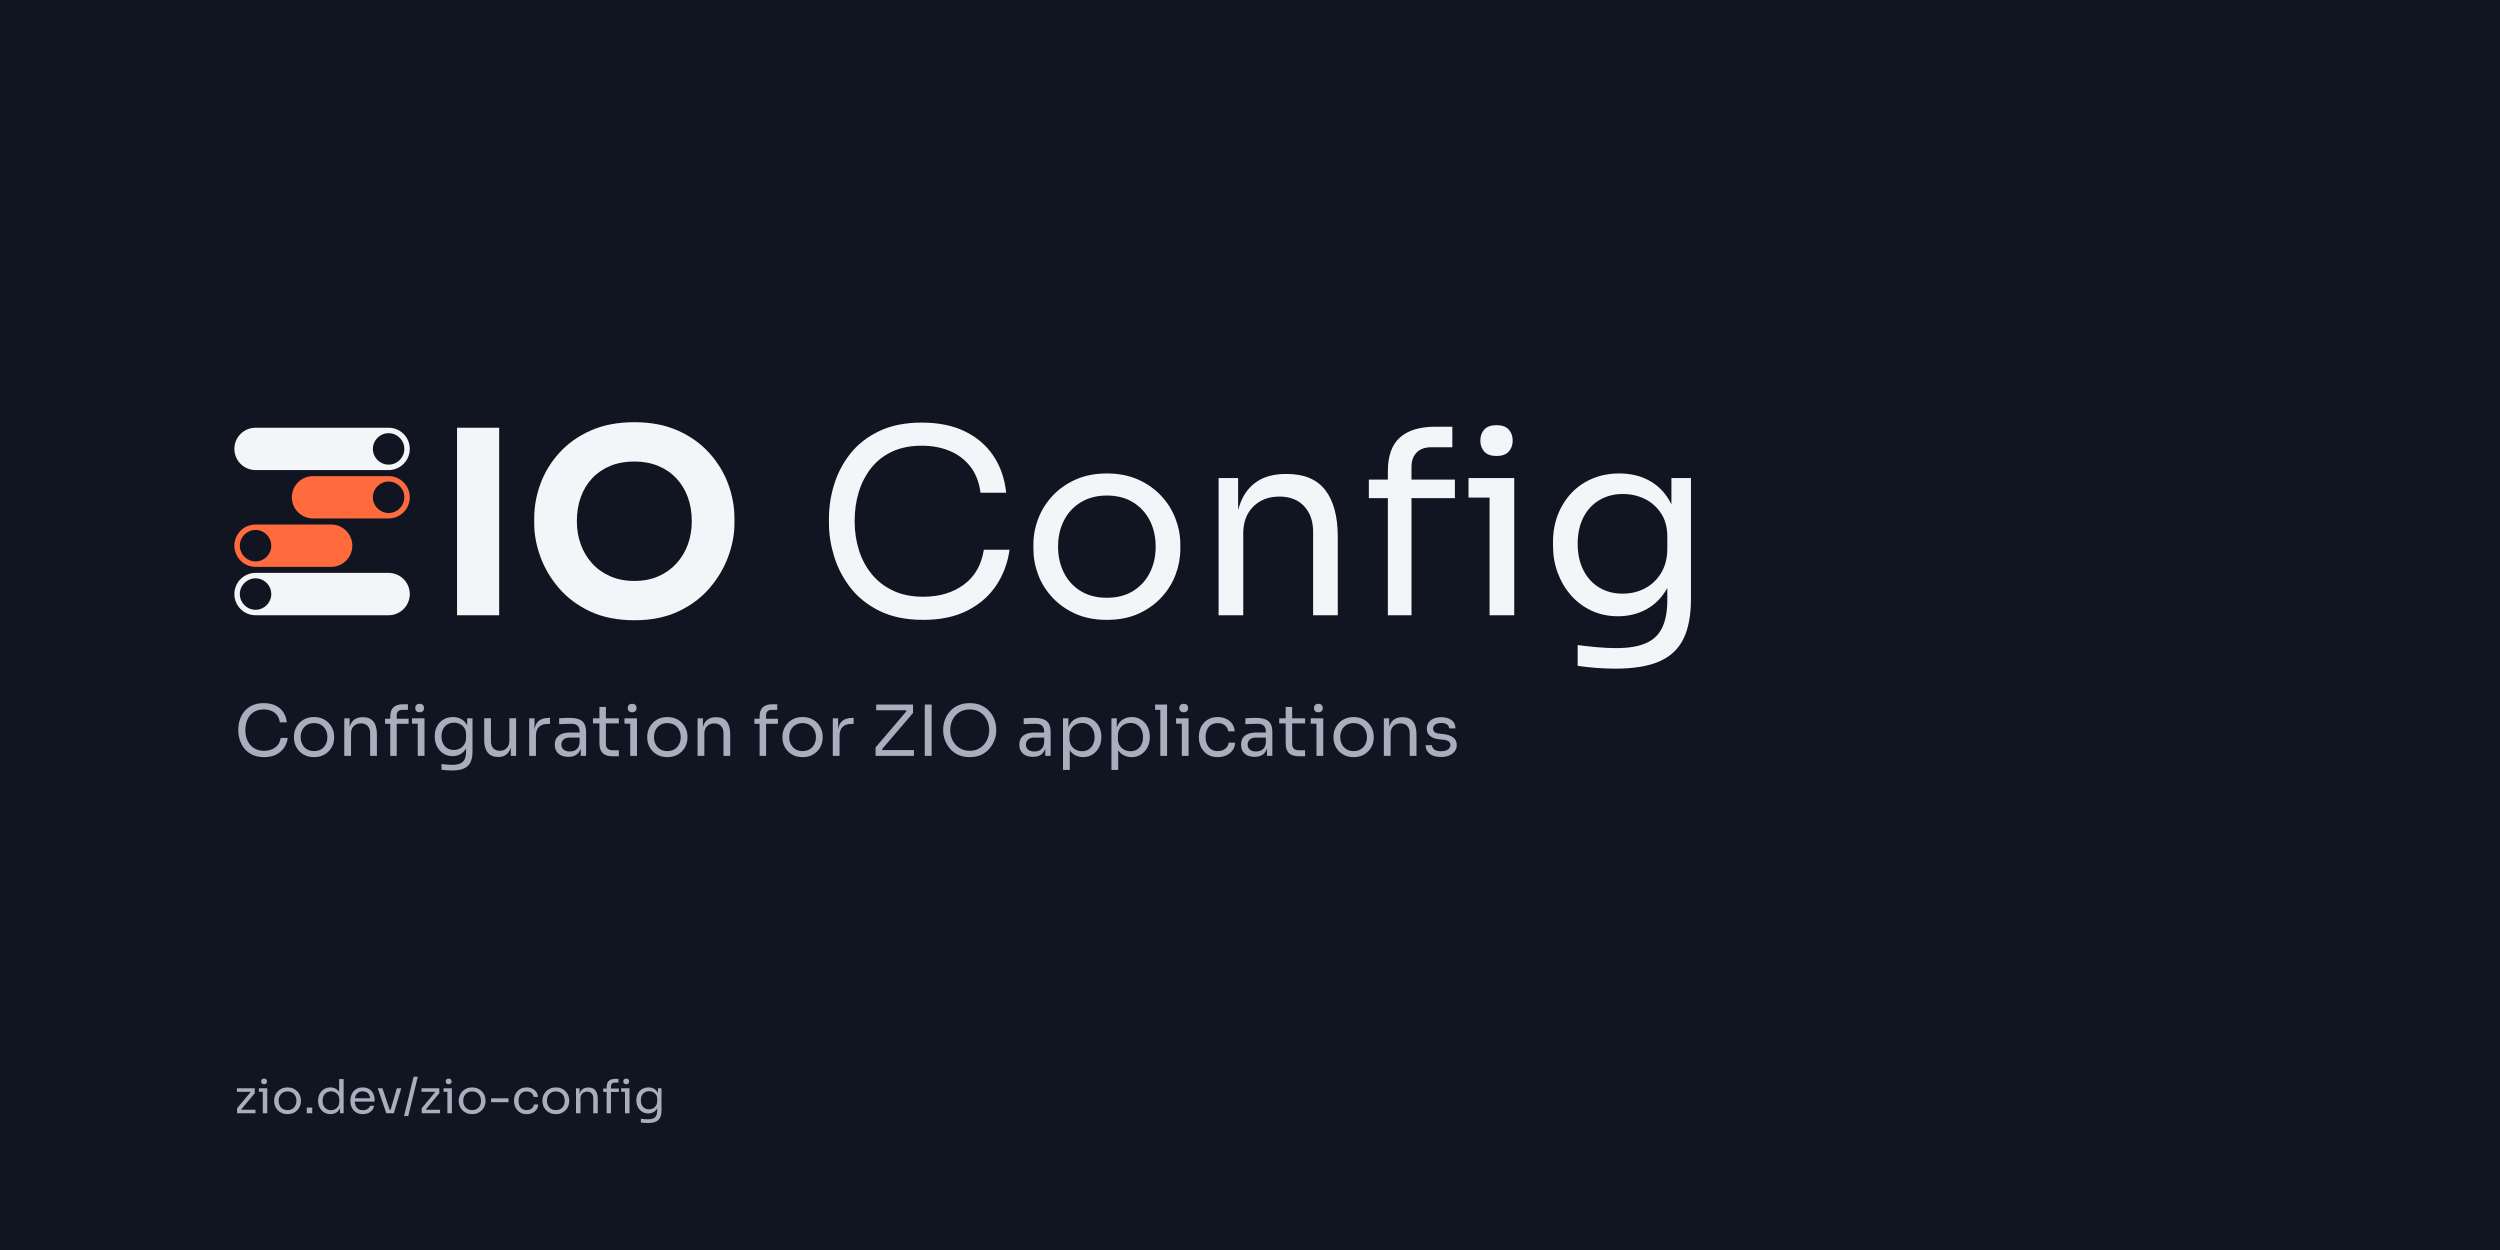
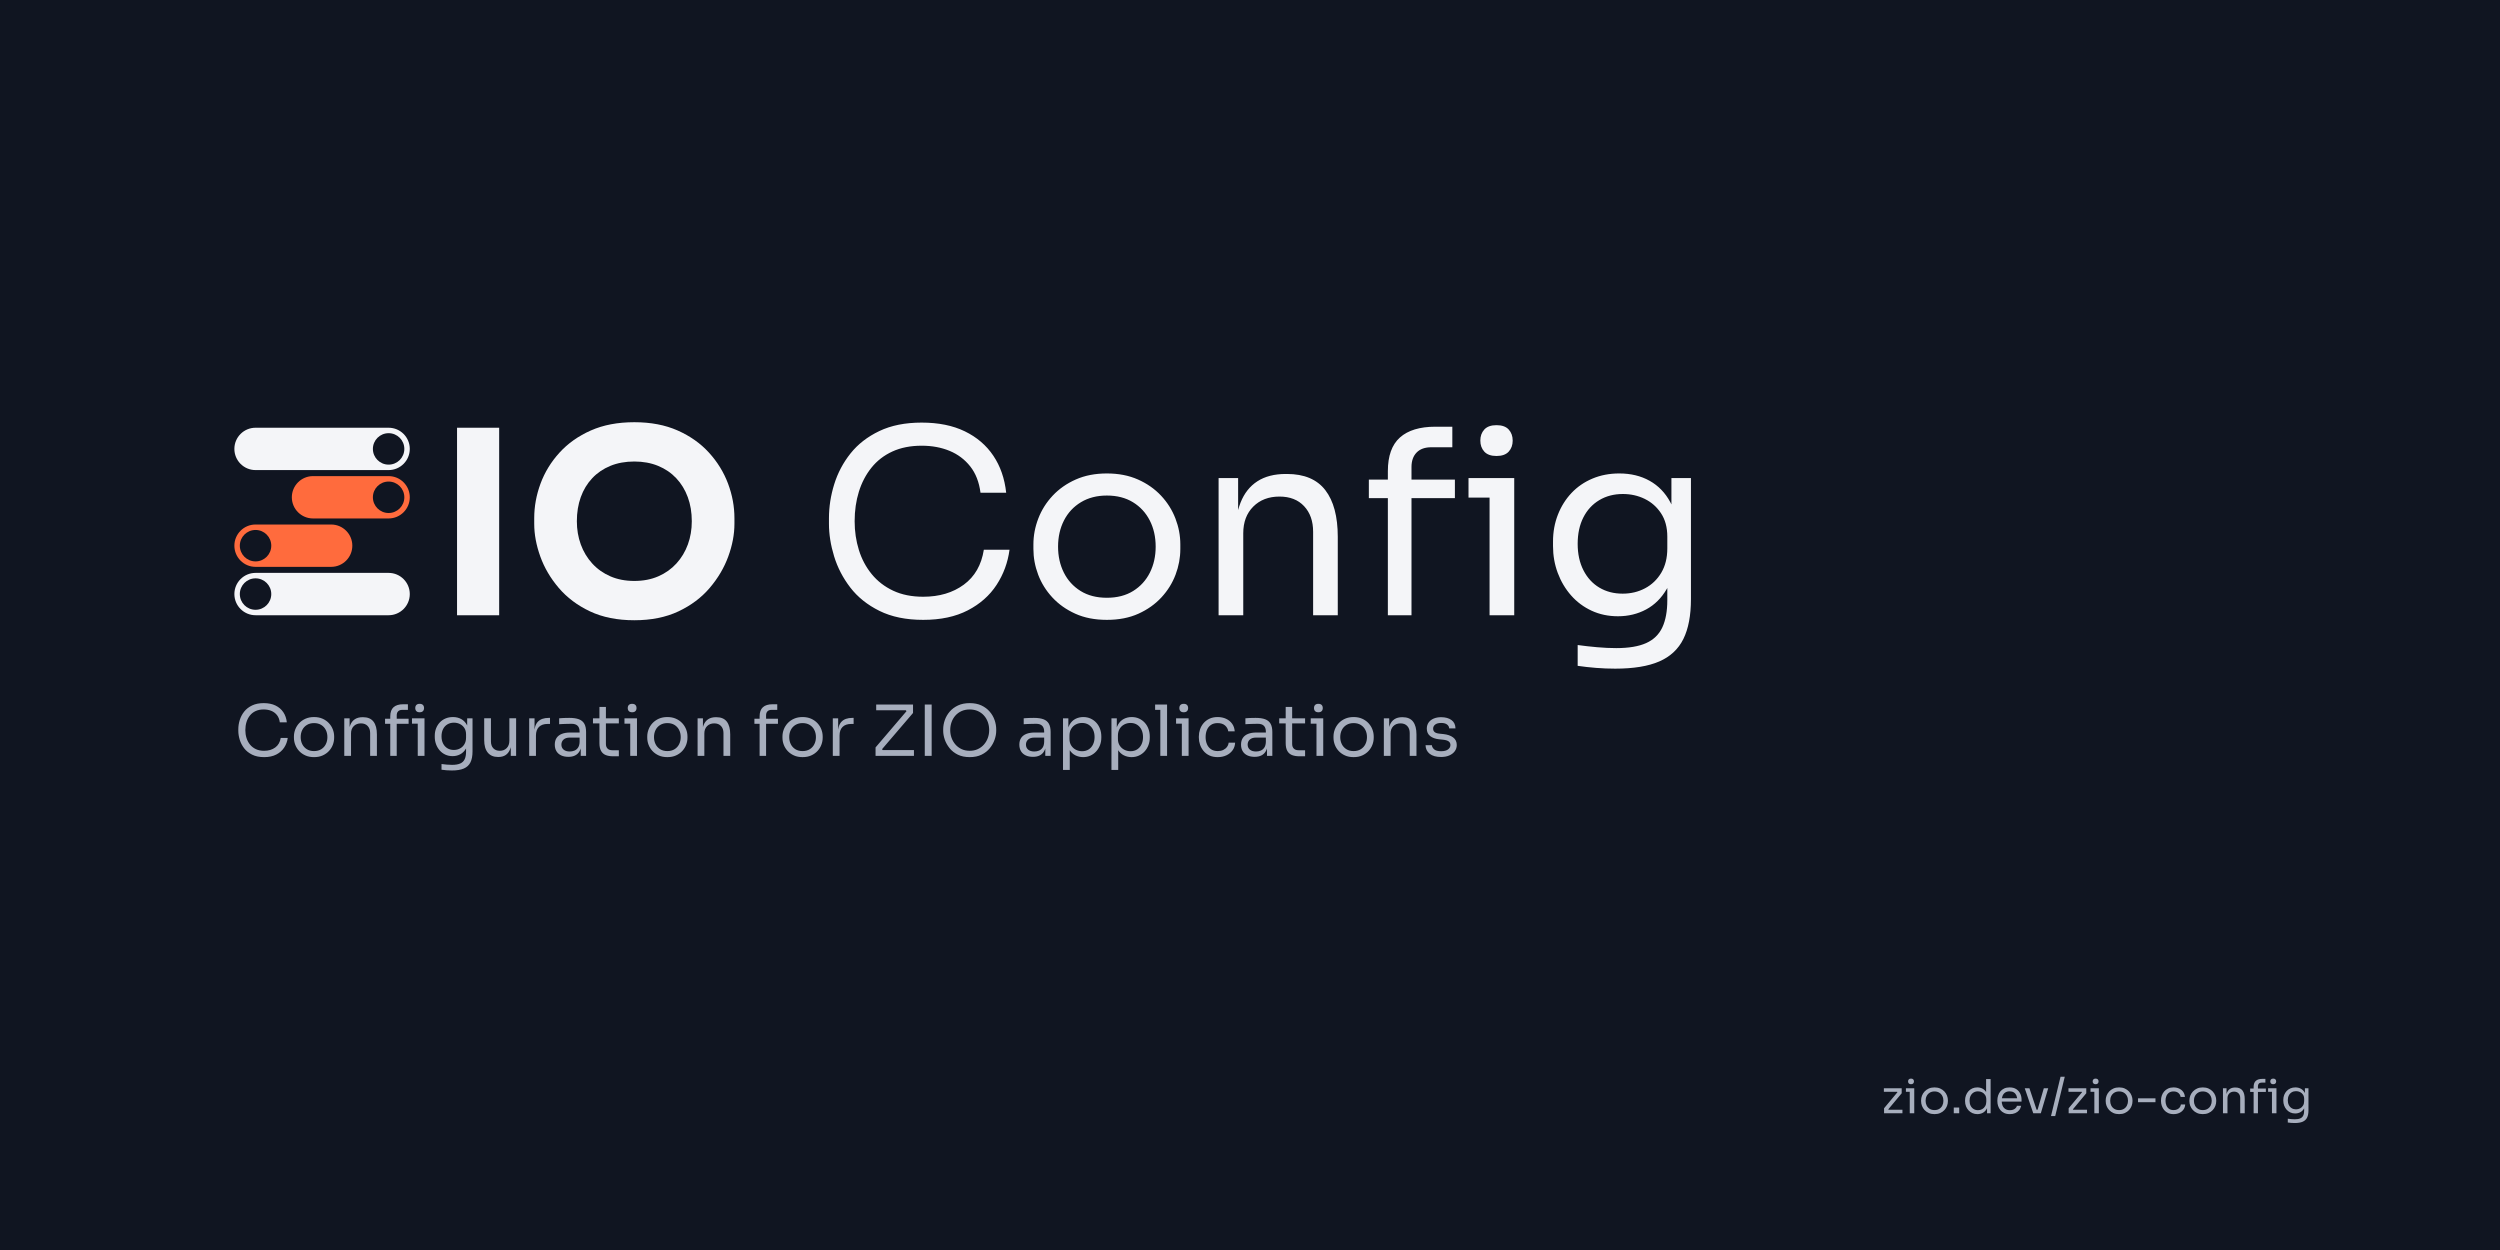
<svg xmlns="http://www.w3.org/2000/svg" width="1280" height="640" viewBox="0 0 1280 640">
  <rect width="100%" height="100%" fill="#101521" />
  <mask id="z5">
    <rect x="-5000" y="-5000" width="10000" height="10000" fill="#fff" />
    <circle cx="198.97" cy="229.84" r="8.05" fill="#000" />
    <circle cx="198.97" cy="254.61" r="8.05" fill="#000" />
    <circle cx="130.84" cy="279.39" r="8.05" fill="#000" />
    <circle cx="130.84" cy="304.16" r="8.05" fill="#000" />
  </mask>
  <g mask="url(#z5)">
    <rect x="120.00" y="219.00" width="89.81" height="21.68" rx="10.84" fill="#F4F5F8" />
    <rect x="149.42" y="243.77" width="60.39" height="21.68" rx="10.84" fill="#FF6B3D" />
    <rect x="120.00" y="268.55" width="60.39" height="21.68" rx="10.84" fill="#FF6B3D" />
    <rect x="120.00" y="293.32" width="89.81" height="21.68" rx="10.84" fill="#F4F5F8" />
  </g>
  <path d="M234.004 315.0V219.0H255.571V315.0ZM324.776 317.564Q311.691 317.564 302.059 313.011Q292.426 308.458 286.08 301.011Q279.735 293.564 276.628 284.918Q273.522 276.271 273.522 268.184V265.29Q273.522 256.348 276.743 247.619Q279.965 238.89 286.442 231.773Q292.919 224.655 302.486 220.414Q312.053 216.173 324.776 216.173Q337.401 216.173 346.968 220.414Q356.535 224.655 363.012 231.773Q369.489 238.89 372.76 247.619Q376.031 256.348 376.031 265.29V268.184Q376.031 276.271 372.875 284.918Q369.719 293.564 363.374 301.011Q357.028 308.458 347.395 313.011Q337.763 317.564 324.776 317.564ZM324.776 297.444Q331.615 297.444 337.056 295.077Q342.497 292.71 346.343 288.485Q350.19 284.26 352.195 278.737Q354.201 273.214 354.201 266.868Q354.201 260.129 352.146 254.54Q350.091 248.951 346.245 244.858Q342.398 240.764 336.957 238.529Q331.516 236.293 324.776 236.293Q317.938 236.293 312.497 238.529Q307.056 240.764 303.209 244.858Q299.363 248.951 297.357 254.54Q295.352 260.129 295.352 266.868Q295.352 273.214 297.357 278.737Q299.363 284.26 303.209 288.485Q307.056 292.71 312.497 295.077Q317.938 297.444 324.776 297.444Z" fill="#F4F5F8" />
  <path d="M472.689 317.367Q459.538 317.367 450.267 312.764Q440.995 308.162 435.341 300.797Q429.686 293.433 427.056 284.819Q424.426 276.205 424.426 268.184V265.29Q424.426 256.611 427.122 247.932Q429.817 239.252 435.472 232.151Q441.127 225.049 450.201 220.71Q459.275 216.37 471.9 216.37Q484.787 216.37 493.993 220.841Q503.198 225.312 508.59 233.334Q513.982 241.356 515.165 252.271H502.015Q500.963 244.118 496.754 238.792Q492.546 233.466 486.168 230.836Q479.79 228.205 471.9 228.205Q463.352 228.205 456.908 231.164Q450.464 234.123 446.19 239.449Q441.916 244.775 439.746 251.745Q437.576 258.715 437.576 266.868Q437.576 274.627 439.746 281.597Q441.916 288.567 446.322 293.959Q450.727 299.351 457.302 302.441Q463.878 305.532 472.689 305.532Q485.05 305.532 493.467 299.351Q501.883 293.17 503.724 281.466H516.875Q515.56 291.329 510.234 299.482Q504.908 307.636 495.505 312.501Q486.102 317.367 472.689 317.367ZM566.716 317.367Q557.511 317.367 550.541 314.211Q543.571 311.055 538.771 305.86Q533.971 300.666 531.538 294.222Q529.105 287.778 529.105 281.071V278.704Q529.105 271.997 531.604 265.488Q534.102 258.978 538.968 253.784Q543.834 248.589 550.804 245.499Q557.774 242.408 566.716 242.408Q575.659 242.408 582.628 245.499Q589.598 248.589 594.464 253.784Q599.33 258.978 601.828 265.488Q604.327 271.997 604.327 278.704V281.071Q604.327 287.778 601.894 294.222Q599.461 300.666 594.661 305.86Q589.861 311.055 582.891 314.211Q575.922 317.367 566.716 317.367ZM566.716 306.058Q574.606 306.058 580.195 302.573Q585.785 299.088 588.743 293.17Q591.702 287.252 591.702 279.888Q591.702 272.392 588.678 266.474Q585.653 260.556 580.064 257.137Q574.475 253.718 566.716 253.718Q559.089 253.718 553.434 257.137Q547.779 260.556 544.754 266.474Q541.73 272.392 541.73 279.888Q541.73 287.252 544.689 293.17Q547.648 299.088 553.237 302.573Q558.826 306.058 566.716 306.058ZM623.922 315.0V244.775H633.916V274.89H632.338Q632.338 264.501 635.165 257.334Q637.993 250.167 643.779 246.419Q649.565 242.671 658.376 242.671H658.902Q672.185 242.671 678.563 250.956Q684.941 259.241 684.941 274.89V315.0H672.316V272.26Q672.316 264.107 667.713 259.175Q663.111 254.244 655.089 254.244Q646.804 254.244 641.675 259.373Q636.546 264.501 636.546 273.049V315.0ZM710.585 315.0V241.225Q710.585 229.521 716.765 223.997Q722.946 218.474 734.913 218.474H743.593V228.995H732.809Q727.943 228.995 725.313 231.69Q722.683 234.386 722.683 239.121V315.0ZM700.853 255.033V245.564H744.908V255.033ZM762.661 315.0V244.775H775.286V315.0ZM751.878 254.77V244.775H775.286V254.77ZM766.212 233.466Q762.004 233.466 759.965 231.23Q757.927 228.995 757.927 225.575Q757.927 222.156 759.965 219.921Q762.004 217.685 766.212 217.685Q770.42 217.685 772.459 219.921Q774.497 222.156 774.497 225.575Q774.497 228.995 772.459 231.23Q770.42 233.466 766.212 233.466ZM826.968 342.353Q822.102 342.353 817.171 341.959Q812.239 341.564 807.768 340.907V330.255Q812.502 330.912 817.697 331.373Q822.891 331.833 827.494 331.833Q837.094 331.833 842.815 329.268Q848.535 326.704 851.1 321.247Q853.664 315.789 853.664 307.241V293.827L857.872 283.833Q857.478 294.485 853.401 301.521Q849.324 308.556 842.815 312.041Q836.305 315.526 828.415 315.526Q821.05 315.526 814.935 312.699Q808.82 309.871 804.415 304.874Q800.009 299.877 797.576 293.367Q795.143 286.858 795.143 279.625V277.258Q795.143 269.893 797.642 263.515Q800.141 257.137 804.612 252.403Q809.083 247.668 815.33 245.038Q821.576 242.408 829.072 242.408Q837.883 242.408 844.59 246.156Q851.297 249.904 855.176 257.071Q859.056 264.238 859.45 274.627L855.768 274.759V244.775H865.763V306.715Q865.763 319.34 861.883 327.164Q858.004 334.989 849.522 338.671Q841.039 342.353 826.968 342.353ZM830.782 303.953Q837.094 303.953 842.289 301.192Q847.483 298.43 850.574 293.236Q853.664 288.041 853.664 280.808V274.759Q853.664 267.658 850.442 262.792Q847.22 257.926 842.091 255.427Q836.963 252.929 830.913 252.929Q824.075 252.929 818.815 256.085Q813.554 259.241 810.661 264.962Q807.768 270.682 807.768 278.441Q807.768 286.2 810.727 291.986Q813.686 297.773 818.88 300.863Q824.075 303.953 830.782 303.953Z" fill="#F4F5F8" />
  <path d="M135.228 387.648Q131.628 387.648 129.09 386.388Q126.552 385.128 125.004 383.112Q123.456 381.096 122.736 378.738Q122.016 376.38 122.016 374.184V373.392Q122.016 371.016 122.754 368.64Q123.492 366.264 125.04 364.32Q126.588 362.376 129.072 361.188Q131.556 360.0 135.012 360.0Q138.54 360.0 141.06 361.224Q143.58 362.448 145.056 364.644Q146.532 366.84 146.856 369.828H143.256Q142.968 367.596 141.816 366.138Q140.664 364.68 138.918 363.96Q137.172 363.24 135.012 363.24Q132.672 363.24 130.908 364.05Q129.144 364.86 127.974 366.318Q126.804 367.776 126.21 369.684Q125.616 371.592 125.616 373.824Q125.616 375.948 126.21 377.856Q126.804 379.764 128.01 381.24Q129.216 382.716 131.016 383.562Q132.816 384.408 135.228 384.408Q138.612 384.408 140.916 382.716Q143.22 381.024 143.724 377.82H147.324Q146.964 380.52 145.506 382.752Q144.048 384.984 141.474 386.316Q138.9 387.648 135.228 387.648ZM160.788 387.648Q158.268 387.648 156.36 386.784Q154.452 385.92 153.138 384.498Q151.824 383.076 151.158 381.312Q150.492 379.548 150.492 377.712V377.064Q150.492 375.228 151.176 373.446Q151.86 371.664 153.192 370.242Q154.524 368.82 156.432 367.974Q158.34 367.128 160.788 367.128Q163.236 367.128 165.144 367.974Q167.052 368.82 168.384 370.242Q169.716 371.664 170.4 373.446Q171.084 375.228 171.084 377.064V377.712Q171.084 379.548 170.418 381.312Q169.752 383.076 168.438 384.498Q167.124 385.92 165.216 386.784Q163.308 387.648 160.788 387.648ZM160.788 384.552Q162.948 384.552 164.478 383.598Q166.008 382.644 166.818 381.024Q167.628 379.404 167.628 377.388Q167.628 375.336 166.8 373.716Q165.972 372.096 164.442 371.16Q162.912 370.224 160.788 370.224Q158.7 370.224 157.152 371.16Q155.604 372.096 154.776 373.716Q153.948 375.336 153.948 377.388Q153.948 379.404 154.758 381.024Q155.568 382.644 157.098 383.598Q158.628 384.552 160.788 384.552ZM176.268 387.0V367.776H179.004V376.02H178.572Q178.572 373.176 179.346 371.214Q180.12 369.252 181.704 368.226Q183.288 367.2 185.7 367.2H185.844Q189.48 367.2 191.226 369.468Q192.972 371.736 192.972 376.02V387.0H189.516V375.3Q189.516 373.068 188.256 371.718Q186.996 370.368 184.8 370.368Q182.532 370.368 181.128 371.772Q179.724 373.176 179.724 375.516V387.0ZM199.812 387.0V366.804Q199.812 363.6 201.504 362.088Q203.196 360.576 206.472 360.576H208.848V363.456H205.896Q204.564 363.456 203.844 364.194Q203.124 364.932 203.124 366.228V387.0ZM197.148 370.584V367.992H209.208V370.584ZM213.888 387.0V367.776H217.344V387.0ZM210.936 370.512V367.776H217.344V370.512ZM214.86 364.68Q213.708 364.68 213.15 364.068Q212.592 363.456 212.592 362.52Q212.592 361.584 213.15 360.972Q213.708 360.36 214.86 360.36Q216.012 360.36 216.57 360.972Q217.128 361.584 217.128 362.52Q217.128 363.456 216.57 364.068Q216.012 364.68 214.86 364.68ZM231.312 394.488Q229.98 394.488 228.63 394.38Q227.28 394.272 226.056 394.092V391.176Q227.352 391.356 228.774 391.482Q230.196 391.608 231.456 391.608Q234.084 391.608 235.65 390.906Q237.216 390.204 237.918 388.71Q238.62 387.216 238.62 384.876V381.204L239.772 378.468Q239.664 381.384 238.548 383.31Q237.432 385.236 235.65 386.19Q233.868 387.144 231.708 387.144Q229.692 387.144 228.018 386.37Q226.344 385.596 225.138 384.228Q223.932 382.86 223.266 381.078Q222.6 379.296 222.6 377.316V376.668Q222.6 374.652 223.284 372.906Q223.968 371.16 225.192 369.864Q226.416 368.568 228.126 367.848Q229.836 367.128 231.888 367.128Q234.3 367.128 236.136 368.154Q237.972 369.18 239.034 371.142Q240.096 373.104 240.204 375.948L239.196 375.984V367.776H241.932V384.732Q241.932 388.188 240.87 390.33Q239.808 392.472 237.486 393.48Q235.164 394.488 231.312 394.488ZM232.356 383.976Q234.084 383.976 235.506 383.22Q236.928 382.464 237.774 381.042Q238.62 379.62 238.62 377.64V375.984Q238.62 374.04 237.738 372.708Q236.856 371.376 235.452 370.692Q234.048 370.008 232.392 370.008Q230.52 370.008 229.08 370.872Q227.64 371.736 226.848 373.302Q226.056 374.868 226.056 376.992Q226.056 379.116 226.866 380.7Q227.676 382.284 229.098 383.13Q230.52 383.976 232.356 383.976ZM255 387.576Q251.58 387.576 249.744 385.344Q247.908 383.112 247.908 378.9V367.74H251.364V379.584Q251.364 381.852 252.588 383.13Q253.812 384.408 255.9 384.408Q258.06 384.408 259.428 383.022Q260.796 381.636 260.796 379.224V367.74H264.252V387.0H261.516V378.756H261.948Q261.948 381.6 261.192 383.562Q260.436 385.524 258.942 386.55Q257.448 387.576 255.144 387.576ZM270.948 387.0V367.776H273.684V375.696H273.54Q273.54 371.484 275.394 369.522Q277.248 367.56 280.956 367.56H281.604V370.656H280.38Q277.5 370.656 275.952 372.186Q274.404 373.716 274.404 376.596V387.0ZM297.336 387.0V381.24H296.76V374.58Q296.76 372.6 295.734 371.592Q294.708 370.584 292.728 370.584Q291.612 370.584 290.424 370.62Q289.236 370.656 288.156 370.692Q287.076 370.728 286.284 370.8V367.776Q287.076 367.704 287.958 367.65Q288.84 367.596 289.776 367.578Q290.712 367.56 291.576 367.56Q294.528 367.56 296.4 368.262Q298.272 368.964 299.172 370.548Q300.072 372.132 300.072 374.832V387.0ZM291.036 387.504Q288.876 387.504 287.31 386.766Q285.744 386.028 284.898 384.624Q284.052 383.22 284.052 381.24Q284.052 379.188 284.97 377.82Q285.888 376.452 287.652 375.75Q289.416 375.048 291.9 375.048H297.12V377.64H291.756Q289.668 377.64 288.552 378.648Q287.436 379.656 287.436 381.24Q287.436 382.824 288.552 383.796Q289.668 384.768 291.756 384.768Q292.98 384.768 294.096 384.318Q295.212 383.868 295.95 382.806Q296.688 381.744 296.76 379.872L297.696 381.24Q297.516 383.292 296.706 384.678Q295.896 386.064 294.474 386.784Q293.052 387.504 291.036 387.504ZM313.896 387.216Q311.736 387.216 310.17 386.604Q308.604 385.992 307.758 384.498Q306.912 383.004 306.912 380.448V361.944H310.224V380.88Q310.224 382.428 311.07 383.274Q311.916 384.12 313.464 384.12H316.848V387.216ZM303.6 370.368V367.776H316.848V370.368ZM322.68 387.0V367.776H326.136V387.0ZM319.728 370.512V367.776H326.136V370.512ZM323.652 364.68Q322.5 364.68 321.942 364.068Q321.384 363.456 321.384 362.52Q321.384 361.584 321.942 360.972Q322.5 360.36 323.652 360.36Q324.804 360.36 325.362 360.972Q325.92 361.584 325.92 362.52Q325.92 363.456 325.362 364.068Q324.804 364.68 323.652 364.68ZM341.688 387.648Q339.168 387.648 337.26 386.784Q335.352 385.92 334.038 384.498Q332.724 383.076 332.058 381.312Q331.392 379.548 331.392 377.712V377.064Q331.392 375.228 332.076 373.446Q332.76 371.664 334.092 370.242Q335.424 368.82 337.332 367.974Q339.24 367.128 341.688 367.128Q344.136 367.128 346.044 367.974Q347.952 368.82 349.284 370.242Q350.616 371.664 351.3 373.446Q351.984 375.228 351.984 377.064V377.712Q351.984 379.548 351.318 381.312Q350.652 383.076 349.338 384.498Q348.024 385.92 346.116 386.784Q344.208 387.648 341.688 387.648ZM341.688 384.552Q343.848 384.552 345.378 383.598Q346.908 382.644 347.718 381.024Q348.528 379.404 348.528 377.388Q348.528 375.336 347.7 373.716Q346.872 372.096 345.342 371.16Q343.812 370.224 341.688 370.224Q339.6 370.224 338.052 371.16Q336.504 372.096 335.676 373.716Q334.848 375.336 334.848 377.388Q334.848 379.404 335.658 381.024Q336.468 382.644 337.998 383.598Q339.528 384.552 341.688 384.552ZM357.168 387.0V367.776H359.904V376.02H359.472Q359.472 373.176 360.246 371.214Q361.02 369.252 362.604 368.226Q364.188 367.2 366.6 367.2H366.744Q370.38 367.2 372.126 369.468Q373.872 371.736 373.872 376.02V387.0H370.416V375.3Q370.416 373.068 369.156 371.718Q367.896 370.368 365.7 370.368Q363.432 370.368 362.028 371.772Q360.624 373.176 360.624 375.516V387.0ZM388.92 387.0V366.804Q388.92 363.6 390.612 362.088Q392.304 360.576 395.58 360.576H397.956V363.456H395.004Q393.672 363.456 392.952 364.194Q392.232 364.932 392.232 366.228V387.0ZM386.256 370.584V367.992H398.316V370.584ZM410.916 387.648Q408.396 387.648 406.488 386.784Q404.58 385.92 403.266 384.498Q401.952 383.076 401.286 381.312Q400.62 379.548 400.62 377.712V377.064Q400.62 375.228 401.304 373.446Q401.988 371.664 403.32 370.242Q404.652 368.82 406.56 367.974Q408.468 367.128 410.916 367.128Q413.364 367.128 415.272 367.974Q417.18 368.82 418.512 370.242Q419.844 371.664 420.528 373.446Q421.212 375.228 421.212 377.064V377.712Q421.212 379.548 420.546 381.312Q419.88 383.076 418.566 384.498Q417.252 385.92 415.344 386.784Q413.436 387.648 410.916 387.648ZM410.916 384.552Q413.076 384.552 414.606 383.598Q416.136 382.644 416.946 381.024Q417.756 379.404 417.756 377.388Q417.756 375.336 416.928 373.716Q416.1 372.096 414.57 371.16Q413.04 370.224 410.916 370.224Q408.828 370.224 407.28 371.16Q405.732 372.096 404.904 373.716Q404.076 375.336 404.076 377.388Q404.076 379.404 404.886 381.024Q405.696 382.644 407.226 383.598Q408.756 384.552 410.916 384.552ZM426.396 387.0V367.776H429.132V375.696H428.988Q428.988 371.484 430.842 369.522Q432.696 367.56 436.404 367.56H437.052V370.656H435.828Q432.948 370.656 431.4 372.186Q429.852 373.716 429.852 376.596V387.0ZM448.284 387.0V382.68L464.484 363.708L464.448 364.572L463.512 363.276L464.124 363.672H448.608V360.72H467.472V365.04L451.236 384.012L451.2 383.004L452.352 384.624L451.452 384.048H467.94V387.0ZM473.484 387.0V360.72H477.012V387.0ZM496.488 387.648Q492.96 387.648 490.404 386.388Q487.848 385.128 486.192 383.076Q484.536 381.024 483.726 378.684Q482.916 376.344 482.916 374.184V373.392Q482.916 371.052 483.744 368.676Q484.572 366.3 486.264 364.338Q487.956 362.376 490.494 361.188Q493.032 360.0 496.488 360.0Q499.944 360.0 502.482 361.188Q505.02 362.376 506.712 364.338Q508.404 366.3 509.232 368.676Q510.06 371.052 510.06 373.392V374.184Q510.06 376.344 509.25 378.684Q508.44 381.024 506.784 383.076Q505.128 385.128 502.572 386.388Q500.016 387.648 496.488 387.648ZM496.488 384.408Q498.792 384.408 500.646 383.544Q502.5 382.68 503.796 381.186Q505.092 379.692 505.776 377.802Q506.46 375.912 506.46 373.824Q506.46 371.628 505.776 369.72Q505.092 367.812 503.796 366.354Q502.5 364.896 500.646 364.068Q498.792 363.24 496.488 363.24Q494.184 363.24 492.33 364.068Q490.476 364.896 489.18 366.354Q487.884 367.812 487.2 369.72Q486.516 371.628 486.516 373.824Q486.516 375.912 487.2 377.802Q487.884 379.692 489.18 381.186Q490.476 382.68 492.33 383.544Q494.184 384.408 496.488 384.408ZM535.188 387.0V381.24H534.612V374.58Q534.612 372.6 533.586 371.592Q532.56 370.584 530.58 370.584Q529.464 370.584 528.276 370.62Q527.088 370.656 526.008 370.692Q524.928 370.728 524.136 370.8V367.776Q524.928 367.704 525.81 367.65Q526.692 367.596 527.628 367.578Q528.564 367.56 529.428 367.56Q532.38 367.56 534.252 368.262Q536.124 368.964 537.024 370.548Q537.924 372.132 537.924 374.832V387.0ZM528.888 387.504Q526.728 387.504 525.162 386.766Q523.596 386.028 522.75 384.624Q521.904 383.22 521.904 381.24Q521.904 379.188 522.822 377.82Q523.74 376.452 525.504 375.75Q527.268 375.048 529.752 375.048H534.972V377.64H529.608Q527.52 377.64 526.404 378.648Q525.288 379.656 525.288 381.24Q525.288 382.824 526.404 383.796Q527.52 384.768 529.608 384.768Q530.832 384.768 531.948 384.318Q533.064 383.868 533.802 382.806Q534.54 381.744 534.612 379.872L535.548 381.24Q535.368 383.292 534.558 384.678Q533.748 386.064 532.326 386.784Q530.904 387.504 528.888 387.504ZM544.26 394.2V367.776H546.996V376.092L546.348 376.02Q546.528 372.924 547.662 370.962Q548.796 369.0 550.632 368.064Q552.468 367.128 554.628 367.128Q556.716 367.128 558.426 367.92Q560.136 368.712 561.36 370.08Q562.584 371.448 563.232 373.248Q563.88 375.048 563.88 377.064V377.712Q563.88 379.728 563.196 381.528Q562.512 383.328 561.27 384.696Q560.028 386.064 558.318 386.856Q556.608 387.648 554.556 387.648Q552.504 387.648 550.632 386.748Q548.76 385.848 547.536 383.832Q546.312 381.816 546.132 378.54L547.716 381.42V394.2ZM554.016 384.624Q555.96 384.624 557.4 383.706Q558.84 382.788 559.632 381.15Q560.424 379.512 560.424 377.388Q560.424 375.228 559.632 373.608Q558.84 371.988 557.4 371.07Q555.96 370.152 554.016 370.152Q552.288 370.152 550.812 370.926Q549.336 371.7 548.454 373.158Q547.572 374.616 547.572 376.668V378.324Q547.572 380.304 548.472 381.708Q549.372 383.112 550.848 383.868Q552.324 384.624 554.016 384.624ZM569.064 394.2V367.776H571.8V376.092L571.152 376.02Q571.332 372.924 572.466 370.962Q573.6 369.0 575.436 368.064Q577.272 367.128 579.432 367.128Q581.52 367.128 583.23 367.92Q584.94 368.712 586.164 370.08Q587.388 371.448 588.036 373.248Q588.684 375.048 588.684 377.064V377.712Q588.684 379.728 588.0 381.528Q587.316 383.328 586.074 384.696Q584.832 386.064 583.122 386.856Q581.412 387.648 579.36 387.648Q577.308 387.648 575.436 386.748Q573.564 385.848 572.34 383.832Q571.116 381.816 570.936 378.54L572.52 381.42V394.2ZM578.82 384.624Q580.764 384.624 582.204 383.706Q583.644 382.788 584.436 381.15Q585.228 379.512 585.228 377.388Q585.228 375.228 584.436 373.608Q583.644 371.988 582.204 371.07Q580.764 370.152 578.82 370.152Q577.092 370.152 575.616 370.926Q574.14 371.7 573.258 373.158Q572.376 374.616 572.376 376.668V378.324Q572.376 380.304 573.276 381.708Q574.176 383.112 575.652 383.868Q577.128 384.624 578.82 384.624ZM594.084 387.0V360.72H597.54V387.0ZM591.42 363.456V360.72H597.54V363.456ZM605.1 387.0V367.776H608.556V387.0ZM602.148 370.512V367.776H608.556V370.512ZM606.072 364.68Q604.92 364.68 604.362 364.068Q603.804 363.456 603.804 362.52Q603.804 361.584 604.362 360.972Q604.92 360.36 606.072 360.36Q607.224 360.36 607.782 360.972Q608.34 361.584 608.34 362.52Q608.34 363.456 607.782 364.068Q607.224 364.68 606.072 364.68ZM623.496 387.648Q621.012 387.648 619.194 386.784Q617.376 385.92 616.188 384.462Q615.0 383.004 614.406 381.24Q613.812 379.476 613.812 377.712V377.064Q613.812 375.228 614.406 373.464Q615.0 371.7 616.206 370.278Q617.412 368.856 619.212 367.992Q621.012 367.128 623.424 367.128Q625.836 367.128 627.762 368.028Q629.688 368.928 630.858 370.566Q632.028 372.204 632.172 374.436H628.86Q628.608 372.636 627.204 371.43Q625.8 370.224 623.424 370.224Q621.372 370.224 620.004 371.16Q618.636 372.096 617.952 373.716Q617.268 375.336 617.268 377.388Q617.268 379.368 617.952 381.006Q618.636 382.644 620.022 383.598Q621.408 384.552 623.496 384.552Q625.116 384.552 626.304 383.976Q627.492 383.4 628.212 382.428Q628.932 381.456 629.076 380.232H632.388Q632.28 382.5 631.074 384.156Q629.868 385.812 627.906 386.73Q625.944 387.648 623.496 387.648ZM648.696 387.0V381.24H648.12V374.58Q648.12 372.6 647.094 371.592Q646.068 370.584 644.088 370.584Q642.972 370.584 641.784 370.62Q640.596 370.656 639.516 370.692Q638.436 370.728 637.644 370.8V367.776Q638.436 367.704 639.318 367.65Q640.2 367.596 641.136 367.578Q642.072 367.56 642.936 367.56Q645.888 367.56 647.76 368.262Q649.632 368.964 650.532 370.548Q651.432 372.132 651.432 374.832V387.0ZM642.396 387.504Q640.236 387.504 638.67 386.766Q637.104 386.028 636.258 384.624Q635.412 383.22 635.412 381.24Q635.412 379.188 636.33 377.82Q637.248 376.452 639.012 375.75Q640.776 375.048 643.26 375.048H648.48V377.64H643.116Q641.028 377.64 639.912 378.648Q638.796 379.656 638.796 381.24Q638.796 382.824 639.912 383.796Q641.028 384.768 643.116 384.768Q644.34 384.768 645.456 384.318Q646.572 383.868 647.31 382.806Q648.048 381.744 648.12 379.872L649.056 381.24Q648.876 383.292 648.066 384.678Q647.256 386.064 645.834 386.784Q644.412 387.504 642.396 387.504ZM665.256 387.216Q663.096 387.216 661.53 386.604Q659.964 385.992 659.118 384.498Q658.272 383.004 658.272 380.448V361.944H661.584V380.88Q661.584 382.428 662.43 383.274Q663.276 384.12 664.824 384.12H668.208V387.216ZM654.96 370.368V367.776H668.208V370.368ZM674.04 387.0V367.776H677.496V387.0ZM671.088 370.512V367.776H677.496V370.512ZM675.012 364.68Q673.86 364.68 673.302 364.068Q672.744 363.456 672.744 362.52Q672.744 361.584 673.302 360.972Q673.86 360.36 675.012 360.36Q676.164 360.36 676.722 360.972Q677.28 361.584 677.28 362.52Q677.28 363.456 676.722 364.068Q676.164 364.68 675.012 364.68ZM693.048 387.648Q690.528 387.648 688.62 386.784Q686.712 385.92 685.398 384.498Q684.084 383.076 683.418 381.312Q682.752 379.548 682.752 377.712V377.064Q682.752 375.228 683.436 373.446Q684.12 371.664 685.452 370.242Q686.784 368.82 688.692 367.974Q690.6 367.128 693.048 367.128Q695.496 367.128 697.404 367.974Q699.312 368.82 700.644 370.242Q701.976 371.664 702.66 373.446Q703.344 375.228 703.344 377.064V377.712Q703.344 379.548 702.678 381.312Q702.012 383.076 700.698 384.498Q699.384 385.92 697.476 386.784Q695.568 387.648 693.048 387.648ZM693.048 384.552Q695.208 384.552 696.738 383.598Q698.268 382.644 699.078 381.024Q699.888 379.404 699.888 377.388Q699.888 375.336 699.06 373.716Q698.232 372.096 696.702 371.16Q695.172 370.224 693.048 370.224Q690.96 370.224 689.412 371.16Q687.864 372.096 687.036 373.716Q686.208 375.336 686.208 377.388Q686.208 379.404 687.018 381.024Q687.828 382.644 689.358 383.598Q690.888 384.552 693.048 384.552ZM708.528 387.0V367.776H711.264V376.02H710.832Q710.832 373.176 711.606 371.214Q712.38 369.252 713.964 368.226Q715.548 367.2 717.96 367.2H718.104Q721.74 367.2 723.486 369.468Q725.232 371.736 725.232 376.02V387.0H721.776V375.3Q721.776 373.068 720.516 371.718Q719.256 370.368 717.06 370.368Q714.792 370.368 713.388 371.772Q711.984 373.176 711.984 375.516V387.0ZM737.868 387.576Q734.088 387.576 732.018 385.956Q729.948 384.336 729.876 381.528H733.116Q733.188 382.644 734.25 383.634Q735.312 384.624 737.868 384.624Q740.172 384.624 741.396 383.706Q742.62 382.788 742.62 381.456Q742.62 380.268 741.72 379.602Q740.82 378.936 738.804 378.72L736.716 378.504Q733.98 378.216 732.252 376.866Q730.524 375.516 730.524 373.068Q730.524 371.232 731.46 369.918Q732.396 368.604 734.052 367.902Q735.708 367.2 737.868 367.2Q741.108 367.2 743.124 368.64Q745.14 370.08 745.212 372.924H741.972Q741.936 371.772 740.91 370.962Q739.884 370.152 737.868 370.152Q735.852 370.152 734.808 370.98Q733.764 371.808 733.764 373.068Q733.764 374.148 734.502 374.796Q735.24 375.444 736.932 375.624L739.02 375.84Q742.116 376.164 743.988 377.55Q745.86 378.936 745.86 381.456Q745.86 383.256 744.834 384.642Q743.808 386.028 742.008 386.802Q740.208 387.576 737.868 387.576Z" fill="#A7AEBD" />
-   <path d="M121.392 570.0V567.432L128.376 559.056V559.44L127.992 558.864L128.304 559.008H121.296V557.184H130.416V559.752L123.432 568.128V567.792L123.864 568.392L123.528 568.176H130.8V570.0ZM134.544 570.0V557.184H136.848V570.0ZM132.576 559.008V557.184H136.848V559.008ZM135.192 555.12Q134.424 555.12 134.052 554.712Q133.68 554.304 133.68 553.68Q133.68 553.056 134.052 552.648Q134.424 552.24 135.192 552.24Q135.96 552.24 136.332 552.648Q136.704 553.056 136.704 553.68Q136.704 554.304 136.332 554.712Q135.96 555.12 135.192 555.12ZM147.216 570.432Q145.536 570.432 144.264 569.856Q142.992 569.28 142.116 568.332Q141.24 567.384 140.796 566.208Q140.352 565.032 140.352 563.808V563.376Q140.352 562.152 140.808 560.964Q141.264 559.776 142.152 558.828Q143.04 557.88 144.312 557.316Q145.584 556.752 147.216 556.752Q148.848 556.752 150.12 557.316Q151.392 557.88 152.28 558.828Q153.168 559.776 153.624 560.964Q154.08 562.152 154.08 563.376V563.808Q154.08 565.032 153.636 566.208Q153.192 567.384 152.316 568.332Q151.44 569.28 150.168 569.856Q148.896 570.432 147.216 570.432ZM147.216 568.368Q148.656 568.368 149.676 567.732Q150.696 567.096 151.236 566.016Q151.776 564.936 151.776 563.592Q151.776 562.224 151.224 561.144Q150.672 560.064 149.652 559.44Q148.632 558.816 147.216 558.816Q145.824 558.816 144.792 559.44Q143.76 560.064 143.208 561.144Q142.656 562.224 142.656 563.592Q142.656 564.936 143.196 566.016Q143.736 567.096 144.756 567.732Q145.776 568.368 147.216 568.368ZM157.08 570.0V567.072H159.864V570.0ZM169.176 570.432Q167.808 570.432 166.656 569.928Q165.504 569.424 164.652 568.512Q163.8 567.6 163.332 566.4Q162.864 565.2 162.864 563.808V563.376Q162.864 562.008 163.32 560.808Q163.776 559.608 164.604 558.696Q165.432 557.784 166.572 557.268Q167.712 556.752 169.104 556.752Q170.568 556.752 171.768 557.364Q172.968 557.976 173.736 559.272Q174.504 560.568 174.6 562.632L173.64 561.096V552.48H175.944V570.0H174.12V564.312H174.792Q174.696 566.496 173.88 567.852Q173.064 569.208 171.828 569.82Q170.592 570.432 169.176 570.432ZM169.488 568.416Q170.664 568.416 171.624 567.888Q172.584 567.36 173.16 566.364Q173.736 565.368 173.736 564.024V562.92Q173.736 561.6 173.148 560.676Q172.56 559.752 171.588 559.26Q170.616 558.768 169.464 558.768Q168.192 558.768 167.22 559.368Q166.248 559.968 165.708 561.048Q165.168 562.128 165.168 563.592Q165.168 565.056 165.72 566.148Q166.272 567.24 167.256 567.828Q168.24 568.416 169.488 568.416ZM185.808 570.432Q184.128 570.432 182.904 569.856Q181.68 569.28 180.912 568.332Q180.144 567.384 179.772 566.208Q179.4 565.032 179.4 563.808V563.376Q179.4 562.128 179.772 560.952Q180.144 559.776 180.912 558.828Q181.68 557.88 182.868 557.316Q184.056 556.752 185.664 556.752Q187.752 556.752 189.108 557.652Q190.464 558.552 191.124 559.968Q191.784 561.384 191.784 562.992V564.024H180.408V562.296H190.104L189.576 563.232Q189.576 561.864 189.144 560.868Q188.712 559.872 187.848 559.32Q186.984 558.768 185.664 558.768Q184.296 558.768 183.396 559.392Q182.496 560.016 182.052 561.096Q181.608 562.176 181.608 563.592Q181.608 564.96 182.052 566.052Q182.496 567.144 183.432 567.78Q184.368 568.416 185.808 568.416Q187.32 568.416 188.268 567.744Q189.216 567.072 189.408 566.184H191.568Q191.304 567.504 190.512 568.464Q189.72 569.424 188.52 569.928Q187.32 570.432 185.808 570.432ZM197.784 570.0 193.416 557.184H195.816L200.088 570.0ZM198.36 570.0V568.176H201.144V570.0ZM199.464 570.0 203.184 557.184H205.44L201.648 570.0ZM206.856 571.44 211.752 551.28H213.912L209.016 571.44ZM215.904 570.0V567.432L222.888 559.056V559.44L222.504 558.864L222.816 559.008H215.808V557.184H224.928V559.752L217.944 568.128V567.792L218.376 568.392L218.04 568.176H225.312V570.0ZM229.056 570.0V557.184H231.36V570.0ZM227.088 559.008V557.184H231.36V559.008ZM229.704 555.12Q228.936 555.12 228.564 554.712Q228.192 554.304 228.192 553.68Q228.192 553.056 228.564 552.648Q228.936 552.24 229.704 552.24Q230.472 552.24 230.844 552.648Q231.216 553.056 231.216 553.68Q231.216 554.304 230.844 554.712Q230.472 555.12 229.704 555.12ZM241.728 570.432Q240.048 570.432 238.776 569.856Q237.504 569.28 236.628 568.332Q235.752 567.384 235.308 566.208Q234.864 565.032 234.864 563.808V563.376Q234.864 562.152 235.32 560.964Q235.776 559.776 236.664 558.828Q237.552 557.88 238.824 557.316Q240.096 556.752 241.728 556.752Q243.36 556.752 244.632 557.316Q245.904 557.88 246.792 558.828Q247.68 559.776 248.136 560.964Q248.592 562.152 248.592 563.376V563.808Q248.592 565.032 248.148 566.208Q247.704 567.384 246.828 568.332Q245.952 569.28 244.68 569.856Q243.408 570.432 241.728 570.432ZM241.728 568.368Q243.168 568.368 244.188 567.732Q245.208 567.096 245.748 566.016Q246.288 564.936 246.288 563.592Q246.288 562.224 245.736 561.144Q245.184 560.064 244.164 559.44Q243.144 558.816 241.728 558.816Q240.336 558.816 239.304 559.44Q238.272 560.064 237.72 561.144Q237.168 562.224 237.168 563.592Q237.168 564.936 237.708 566.016Q238.248 567.096 239.268 567.732Q240.288 568.368 241.728 568.368ZM251.424 564.312V562.344H260.352V564.312ZM269.64 570.432Q267.984 570.432 266.772 569.856Q265.56 569.28 264.768 568.308Q263.976 567.336 263.58 566.16Q263.184 564.984 263.184 563.808V563.376Q263.184 562.152 263.58 560.976Q263.976 559.8 264.78 558.852Q265.584 557.904 266.784 557.328Q267.984 556.752 269.592 556.752Q271.2 556.752 272.484 557.352Q273.768 557.952 274.548 559.044Q275.328 560.136 275.424 561.624H273.216Q273.048 560.424 272.112 559.62Q271.176 558.816 269.592 558.816Q268.224 558.816 267.312 559.44Q266.4 560.064 265.944 561.144Q265.488 562.224 265.488 563.592Q265.488 564.912 265.944 566.004Q266.4 567.096 267.324 567.732Q268.248 568.368 269.64 568.368Q270.72 568.368 271.512 567.984Q272.304 567.6 272.784 566.952Q273.264 566.304 273.36 565.488H275.568Q275.496 567.0 274.692 568.104Q273.888 569.208 272.58 569.82Q271.272 570.432 269.64 570.432ZM284.592 570.432Q282.912 570.432 281.64 569.856Q280.368 569.28 279.492 568.332Q278.616 567.384 278.172 566.208Q277.728 565.032 277.728 563.808V563.376Q277.728 562.152 278.184 560.964Q278.64 559.776 279.528 558.828Q280.416 557.88 281.688 557.316Q282.96 556.752 284.592 556.752Q286.224 556.752 287.496 557.316Q288.768 557.88 289.656 558.828Q290.544 559.776 291 560.964Q291.456 562.152 291.456 563.376V563.808Q291.456 565.032 291.012 566.208Q290.568 567.384 289.692 568.332Q288.816 569.28 287.544 569.856Q286.272 570.432 284.592 570.432ZM284.592 568.368Q286.032 568.368 287.052 567.732Q288.072 567.096 288.612 566.016Q289.152 564.936 289.152 563.592Q289.152 562.224 288.6 561.144Q288.048 560.064 287.028 559.44Q286.008 558.816 284.592 558.816Q283.2 558.816 282.168 559.44Q281.136 560.064 280.584 561.144Q280.032 562.224 280.032 563.592Q280.032 564.936 280.572 566.016Q281.112 567.096 282.132 567.732Q283.152 568.368 284.592 568.368ZM294.912 570.0V557.184H296.736V562.68H296.448Q296.448 560.784 296.964 559.476Q297.48 558.168 298.536 557.484Q299.592 556.8 301.2 556.8H301.296Q303.72 556.8 304.884 558.312Q306.048 559.824 306.048 562.68V570.0H303.744V562.2Q303.744 560.712 302.904 559.812Q302.064 558.912 300.6 558.912Q299.088 558.912 298.152 559.848Q297.216 560.784 297.216 562.344V570.0ZM310.608 570.0V556.536Q310.608 554.4 311.736 553.392Q312.864 552.384 315.048 552.384H316.632V554.304H314.664Q313.776 554.304 313.296 554.796Q312.816 555.288 312.816 556.152V570.0ZM308.832 559.056V557.328H316.872V559.056ZM319.992 570.0V557.184H322.296V570.0ZM318.024 559.008V557.184H322.296V559.008ZM320.64 555.12Q319.872 555.12 319.5 554.712Q319.128 554.304 319.128 553.68Q319.128 553.056 319.5 552.648Q319.872 552.24 320.64 552.24Q321.408 552.24 321.78 552.648Q322.152 553.056 322.152 553.68Q322.152 554.304 321.78 554.712Q321.408 555.12 320.64 555.12ZM331.608 574.992Q330.72 574.992 329.82 574.92Q328.92 574.848 328.104 574.728V572.784Q328.968 572.904 329.916 572.988Q330.864 573.072 331.704 573.072Q333.456 573.072 334.5 572.604Q335.544 572.136 336.012 571.14Q336.48 570.144 336.48 568.584V566.136L337.248 564.312Q337.176 566.256 336.432 567.54Q335.688 568.824 334.5 569.46Q333.312 570.096 331.872 570.096Q330.528 570.096 329.412 569.58Q328.296 569.064 327.492 568.152Q326.688 567.24 326.244 566.052Q325.8 564.864 325.8 563.544V563.112Q325.8 561.768 326.256 560.604Q326.712 559.44 327.528 558.576Q328.344 557.712 329.484 557.232Q330.624 556.752 331.992 556.752Q333.6 556.752 334.824 557.436Q336.048 558.12 336.756 559.428Q337.464 560.736 337.536 562.632L336.864 562.656V557.184H338.688V568.488Q338.688 570.792 337.98 572.22Q337.272 573.648 335.724 574.32Q334.176 574.992 331.608 574.992ZM332.304 567.984Q333.456 567.984 334.404 567.48Q335.352 566.976 335.916 566.028Q336.48 565.08 336.48 563.76V562.656Q336.48 561.36 335.892 560.472Q335.304 559.584 334.368 559.128Q333.432 558.672 332.328 558.672Q331.08 558.672 330.12 559.248Q329.16 559.824 328.632 560.868Q328.104 561.912 328.104 563.328Q328.104 564.744 328.644 565.8Q329.184 566.856 330.132 567.42Q331.08 567.984 332.304 567.984Z" fill="#A7AEBD" />
+   <path d="M964.64 570.0V567.432L971.624 559.056V559.44L971.24 558.864L971.552 559.008H964.544V557.184H973.664V559.752L966.68 568.128V567.792L967.112 568.392L966.776 568.176H974.048V570.0ZM977.792 570.0V557.184H980.096V570.0ZM975.824 559.008V557.184H980.096V559.008ZM978.44 555.12Q977.672 555.12 977.3 554.712Q976.928 554.304 976.928 553.68Q976.928 553.056 977.3 552.648Q977.672 552.24 978.44 552.24Q979.208 552.24 979.58 552.648Q979.952 553.056 979.952 553.68Q979.952 554.304 979.58 554.712Q979.208 555.12 978.44 555.12ZM990.464 570.432Q988.784 570.432 987.512 569.856Q986.24 569.28 985.364 568.332Q984.488 567.384 984.044 566.208Q983.6 565.032 983.6 563.808V563.376Q983.6 562.152 984.056 560.964Q984.512 559.776 985.4 558.828Q986.288 557.88 987.56 557.316Q988.832 556.752 990.464 556.752Q992.096 556.752 993.368 557.316Q994.64 557.88 995.528 558.828Q996.416 559.776 996.872 560.964Q997.328 562.152 997.328 563.376V563.808Q997.328 565.032 996.884 566.208Q996.44 567.384 995.564 568.332Q994.688 569.28 993.416 569.856Q992.144 570.432 990.464 570.432ZM990.464 568.368Q991.904 568.368 992.924 567.732Q993.944 567.096 994.484 566.016Q995.024 564.936 995.024 563.592Q995.024 562.224 994.472 561.144Q993.92 560.064 992.9 559.44Q991.88 558.816 990.464 558.816Q989.072 558.816 988.04 559.44Q987.008 560.064 986.456 561.144Q985.904 562.224 985.904 563.592Q985.904 564.936 986.444 566.016Q986.984 567.096 988.004 567.732Q989.024 568.368 990.464 568.368ZM1000.328 570.0V567.072H1003.112V570.0ZM1012.424 570.432Q1011.056 570.432 1009.904 569.928Q1008.752 569.424 1007.9 568.512Q1007.048 567.6 1006.58 566.4Q1006.112 565.2 1006.112 563.808V563.376Q1006.112 562.008 1006.568 560.808Q1007.024 559.608 1007.852 558.696Q1008.68 557.784 1009.82 557.268Q1010.96 556.752 1012.352 556.752Q1013.816 556.752 1015.016 557.364Q1016.216 557.976 1016.984 559.272Q1017.752 560.568 1017.848 562.632L1016.888 561.096V552.48H1019.192V570.0H1017.368V564.312H1018.04Q1017.944 566.496 1017.128 567.852Q1016.312 569.208 1015.076 569.82Q1013.84 570.432 1012.424 570.432ZM1012.736 568.416Q1013.912 568.416 1014.872 567.888Q1015.832 567.36 1016.408 566.364Q1016.984 565.368 1016.984 564.024V562.92Q1016.984 561.6 1016.396 560.676Q1015.808 559.752 1014.836 559.26Q1013.864 558.768 1012.712 558.768Q1011.44 558.768 1010.468 559.368Q1009.496 559.968 1008.956 561.048Q1008.416 562.128 1008.416 563.592Q1008.416 565.056 1008.968 566.148Q1009.52 567.24 1010.504 567.828Q1011.488 568.416 1012.736 568.416ZM1029.056 570.432Q1027.376 570.432 1026.152 569.856Q1024.928 569.28 1024.16 568.332Q1023.392 567.384 1023.02 566.208Q1022.648 565.032 1022.648 563.808V563.376Q1022.648 562.128 1023.02 560.952Q1023.392 559.776 1024.16 558.828Q1024.928 557.88 1026.116 557.316Q1027.304 556.752 1028.912 556.752Q1031.0 556.752 1032.356 557.652Q1033.712 558.552 1034.372 559.968Q1035.032 561.384 1035.032 562.992V564.024H1023.656V562.296H1033.352L1032.824 563.232Q1032.824 561.864 1032.392 560.868Q1031.96 559.872 1031.096 559.32Q1030.232 558.768 1028.912 558.768Q1027.544 558.768 1026.644 559.392Q1025.744 560.016 1025.3 561.096Q1024.856 562.176 1024.856 563.592Q1024.856 564.96 1025.3 566.052Q1025.744 567.144 1026.68 567.78Q1027.616 568.416 1029.056 568.416Q1030.568 568.416 1031.516 567.744Q1032.464 567.072 1032.656 566.184H1034.816Q1034.552 567.504 1033.76 568.464Q1032.968 569.424 1031.768 569.928Q1030.568 570.432 1029.056 570.432ZM1041.032 570.0 1036.664 557.184H1039.064L1043.336 570.0ZM1041.608 570.0V568.176H1044.392V570.0ZM1042.712 570.0 1046.432 557.184H1048.688L1044.896 570.0ZM1050.104 571.44 1055 551.28H1057.16L1052.264 571.44ZM1059.152 570.0V567.432L1066.136 559.056V559.44L1065.752 558.864L1066.064 559.008H1059.056V557.184H1068.176V559.752L1061.192 568.128V567.792L1061.624 568.392L1061.288 568.176H1068.56V570.0ZM1072.304 570.0V557.184H1074.608V570.0ZM1070.336 559.008V557.184H1074.608V559.008ZM1072.952 555.12Q1072.184 555.12 1071.812 554.712Q1071.44 554.304 1071.44 553.68Q1071.44 553.056 1071.812 552.648Q1072.184 552.24 1072.952 552.24Q1073.72 552.24 1074.092 552.648Q1074.464 553.056 1074.464 553.68Q1074.464 554.304 1074.092 554.712Q1073.72 555.12 1072.952 555.12ZM1084.976 570.432Q1083.296 570.432 1082.024 569.856Q1080.752 569.28 1079.876 568.332Q1079 567.384 1078.556 566.208Q1078.112 565.032 1078.112 563.808V563.376Q1078.112 562.152 1078.568 560.964Q1079.024 559.776 1079.912 558.828Q1080.8 557.88 1082.072 557.316Q1083.344 556.752 1084.976 556.752Q1086.608 556.752 1087.88 557.316Q1089.152 557.88 1090.04 558.828Q1090.928 559.776 1091.384 560.964Q1091.84 562.152 1091.84 563.376V563.808Q1091.84 565.032 1091.396 566.208Q1090.952 567.384 1090.076 568.332Q1089.2 569.28 1087.928 569.856Q1086.656 570.432 1084.976 570.432ZM1084.976 568.368Q1086.416 568.368 1087.436 567.732Q1088.456 567.096 1088.996 566.016Q1089.536 564.936 1089.536 563.592Q1089.536 562.224 1088.984 561.144Q1088.432 560.064 1087.412 559.44Q1086.392 558.816 1084.976 558.816Q1083.584 558.816 1082.552 559.44Q1081.52 560.064 1080.968 561.144Q1080.416 562.224 1080.416 563.592Q1080.416 564.936 1080.956 566.016Q1081.496 567.096 1082.516 567.732Q1083.536 568.368 1084.976 568.368ZM1094.672 564.312V562.344H1103.6V564.312ZM1112.888 570.432Q1111.232 570.432 1110.02 569.856Q1108.808 569.28 1108.016 568.308Q1107.224 567.336 1106.828 566.16Q1106.432 564.984 1106.432 563.808V563.376Q1106.432 562.152 1106.828 560.976Q1107.224 559.8 1108.028 558.852Q1108.832 557.904 1110.032 557.328Q1111.232 556.752 1112.84 556.752Q1114.448 556.752 1115.732 557.352Q1117.016 557.952 1117.796 559.044Q1118.576 560.136 1118.672 561.624H1116.464Q1116.296 560.424 1115.36 559.62Q1114.424 558.816 1112.84 558.816Q1111.472 558.816 1110.56 559.44Q1109.648 560.064 1109.192 561.144Q1108.736 562.224 1108.736 563.592Q1108.736 564.912 1109.192 566.004Q1109.648 567.096 1110.572 567.732Q1111.496 568.368 1112.888 568.368Q1113.968 568.368 1114.76 567.984Q1115.552 567.6 1116.032 566.952Q1116.512 566.304 1116.608 565.488H1118.816Q1118.744 567.0 1117.94 568.104Q1117.136 569.208 1115.828 569.82Q1114.52 570.432 1112.888 570.432ZM1127.84 570.432Q1126.16 570.432 1124.888 569.856Q1123.616 569.28 1122.74 568.332Q1121.864 567.384 1121.42 566.208Q1120.976 565.032 1120.976 563.808V563.376Q1120.976 562.152 1121.432 560.964Q1121.888 559.776 1122.776 558.828Q1123.664 557.88 1124.936 557.316Q1126.208 556.752 1127.84 556.752Q1129.472 556.752 1130.744 557.316Q1132.016 557.88 1132.904 558.828Q1133.792 559.776 1134.248 560.964Q1134.704 562.152 1134.704 563.376V563.808Q1134.704 565.032 1134.26 566.208Q1133.816 567.384 1132.94 568.332Q1132.064 569.28 1130.792 569.856Q1129.52 570.432 1127.84 570.432ZM1127.84 568.368Q1129.28 568.368 1130.3 567.732Q1131.32 567.096 1131.86 566.016Q1132.4 564.936 1132.4 563.592Q1132.4 562.224 1131.848 561.144Q1131.296 560.064 1130.276 559.44Q1129.256 558.816 1127.84 558.816Q1126.448 558.816 1125.416 559.44Q1124.384 560.064 1123.832 561.144Q1123.28 562.224 1123.28 563.592Q1123.28 564.936 1123.82 566.016Q1124.36 567.096 1125.38 567.732Q1126.4 568.368 1127.84 568.368ZM1138.16 570.0V557.184H1139.984V562.68H1139.696Q1139.696 560.784 1140.212 559.476Q1140.728 558.168 1141.784 557.484Q1142.84 556.8 1144.448 556.8H1144.544Q1146.968 556.8 1148.132 558.312Q1149.296 559.824 1149.296 562.68V570.0H1146.992V562.2Q1146.992 560.712 1146.152 559.812Q1145.312 558.912 1143.848 558.912Q1142.336 558.912 1141.4 559.848Q1140.464 560.784 1140.464 562.344V570.0ZM1153.856 570.0V556.536Q1153.856 554.4 1154.984 553.392Q1156.112 552.384 1158.296 552.384H1159.88V554.304H1157.912Q1157.024 554.304 1156.544 554.796Q1156.064 555.288 1156.064 556.152V570.0ZM1152.08 559.056V557.328H1160.12V559.056ZM1163.24 570.0V557.184H1165.544V570.0ZM1161.272 559.008V557.184H1165.544V559.008ZM1163.888 555.12Q1163.12 555.12 1162.748 554.712Q1162.376 554.304 1162.376 553.68Q1162.376 553.056 1162.748 552.648Q1163.12 552.24 1163.888 552.24Q1164.656 552.24 1165.028 552.648Q1165.4 553.056 1165.4 553.68Q1165.4 554.304 1165.028 554.712Q1164.656 555.12 1163.888 555.12ZM1174.856 574.992Q1173.968 574.992 1173.068 574.92Q1172.168 574.848 1171.352 574.728V572.784Q1172.216 572.904 1173.164 572.988Q1174.112 573.072 1174.952 573.072Q1176.704 573.072 1177.748 572.604Q1178.792 572.136 1179.26 571.14Q1179.728 570.144 1179.728 568.584V566.136L1180.496 564.312Q1180.424 566.256 1179.68 567.54Q1178.936 568.824 1177.748 569.46Q1176.56 570.096 1175.12 570.096Q1173.776 570.096 1172.66 569.58Q1171.544 569.064 1170.74 568.152Q1169.936 567.24 1169.492 566.052Q1169.048 564.864 1169.048 563.544V563.112Q1169.048 561.768 1169.504 560.604Q1169.96 559.44 1170.776 558.576Q1171.592 557.712 1172.732 557.232Q1173.872 556.752 1175.24 556.752Q1176.848 556.752 1178.072 557.436Q1179.296 558.12 1180.004 559.428Q1180.712 560.736 1180.784 562.632L1180.112 562.656V557.184H1181.936V568.488Q1181.936 570.792 1181.228 572.22Q1180.52 573.648 1178.972 574.32Q1177.424 574.992 1174.856 574.992ZM1175.552 567.984Q1176.704 567.984 1177.652 567.48Q1178.6 566.976 1179.164 566.028Q1179.728 565.08 1179.728 563.76V562.656Q1179.728 561.36 1179.14 560.472Q1178.552 559.584 1177.616 559.128Q1176.68 558.672 1175.576 558.672Q1174.328 558.672 1173.368 559.248Q1172.408 559.824 1171.88 560.868Q1171.352 561.912 1171.352 563.328Q1171.352 564.744 1171.892 565.8Q1172.432 566.856 1173.38 567.42Q1174.328 567.984 1175.552 567.984Z" fill="#A7AEBD" />
</svg>
